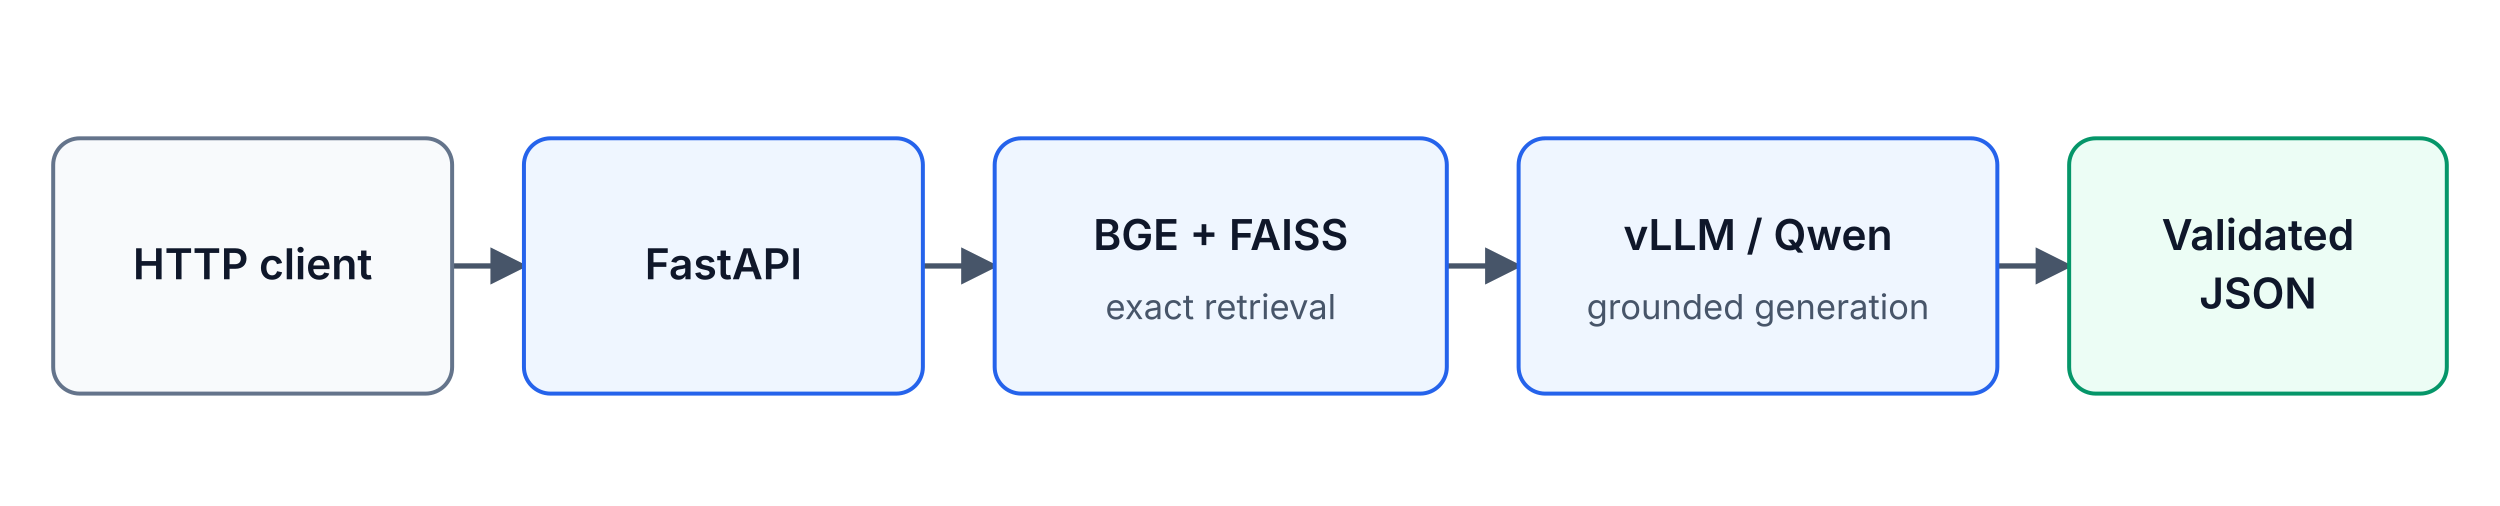
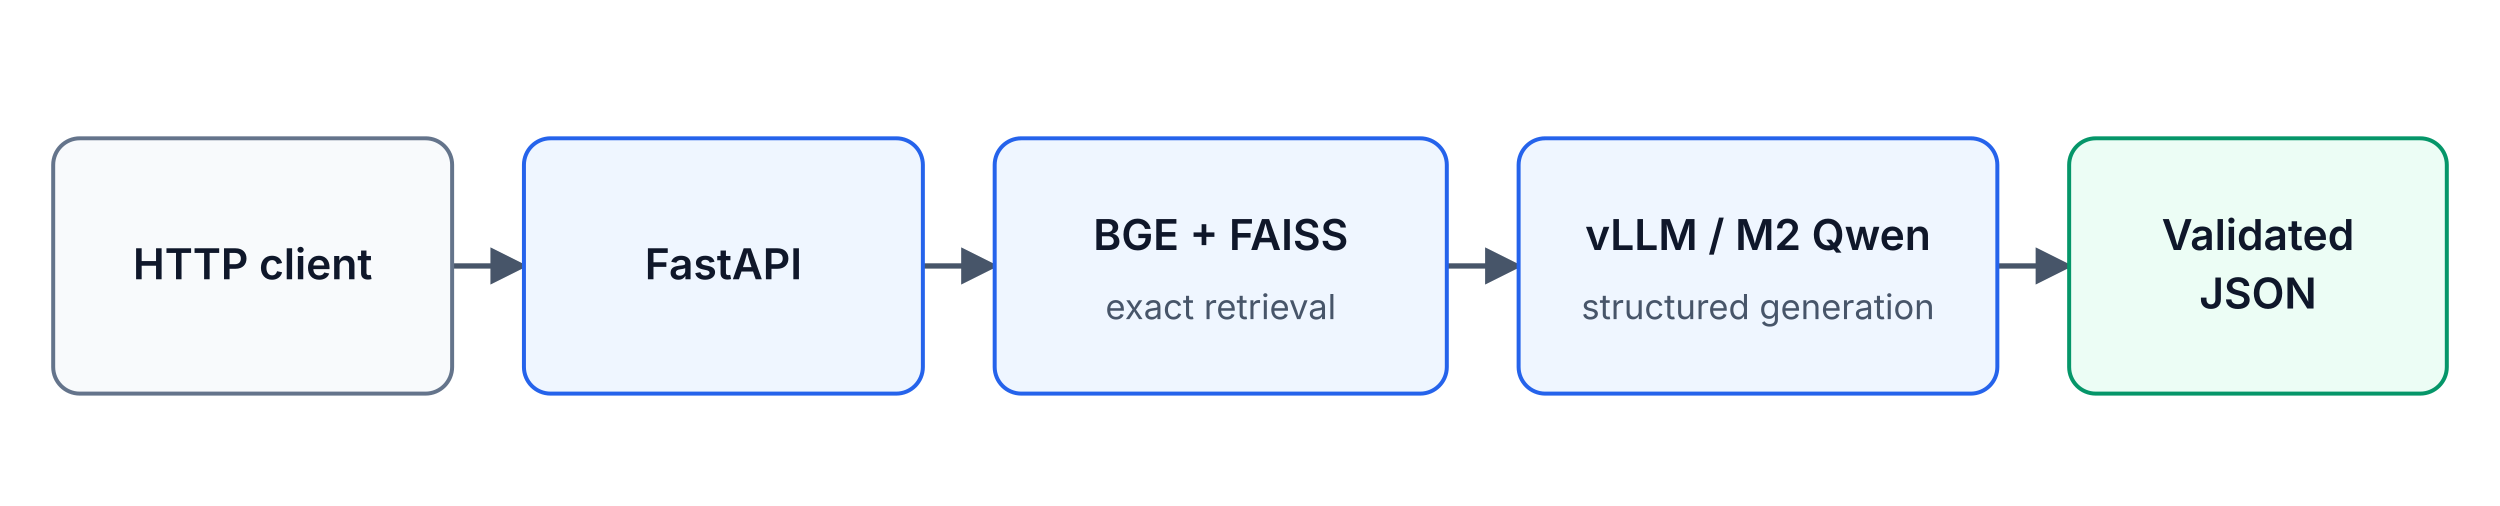
<svg xmlns="http://www.w3.org/2000/svg" width="940" height="190" viewBox="0 0 940 190" role="img" aria-labelledby="title desc">
  <defs>
    <marker id="arrow" viewBox="0 0 10 10" refX="9" refY="5" markerWidth="7" markerHeight="7" orient="auto-start-reverse">
      <path d="M 0 0 L 10 5 L 0 10 z" fill="#475569" />
    </marker>
    <style>
      .box { fill: #f8fafc; stroke: #64748b; stroke-width: 1.5; }
      .service { fill: #eff6ff; stroke: #2563eb; }
      .output { fill: #ecfdf5; stroke: #059669; }
      .arrow { fill: none; stroke: #475569; stroke-width: 2; marker-end: url(#arrow); }
      .label { fill: #0f172a; font: 600 16px -apple-system, BlinkMacSystemFont, "Segoe UI", sans-serif; text-anchor: middle; }
      .detail { fill: #475569; font: 13px -apple-system, BlinkMacSystemFont, "Segoe UI", sans-serif; text-anchor: middle; }
    </style>
  </defs>
  <path class="arrow" d="M170 100 H197" />
  <path class="arrow" d="M347 100 H374" />
  <path class="arrow" d="M544 100 H571" />
  <path class="arrow" d="M751 100 H778" />
  <rect class="box" x="20" y="52" width="150" height="96" rx="10" />
  <text class="label" x="95" y="105">HTTP client</text>
  <rect class="box service" x="197" y="52" width="150" height="96" rx="10" />
  <text class="label" x="272" y="105">FastAPI</text>
  <rect class="box service" x="374" y="52" width="170" height="96" rx="10" />
  <text class="label" x="459" y="94">BGE + FAISS</text>
  <text class="detail" x="459" y="120">exact retrieval</text>
  <rect class="box service" x="571" y="52" width="180" height="96" rx="10" />
-   <text class="label" x="661" y="94">vLLM / Qwen</text>
-   <text class="detail" x="661" y="120">grounded generation</text>
+   <text class="label" x="661" y="94">vLLM / M2 Qwen</text>
+   <text class="detail" x="661" y="120">structured generation</text>
  <rect class="box output" x="778" y="52" width="142" height="96" rx="10" />
  <text class="label" x="849" y="94">Validated</text>
  <text class="label" x="849" y="116">JSON</text>
</svg>
